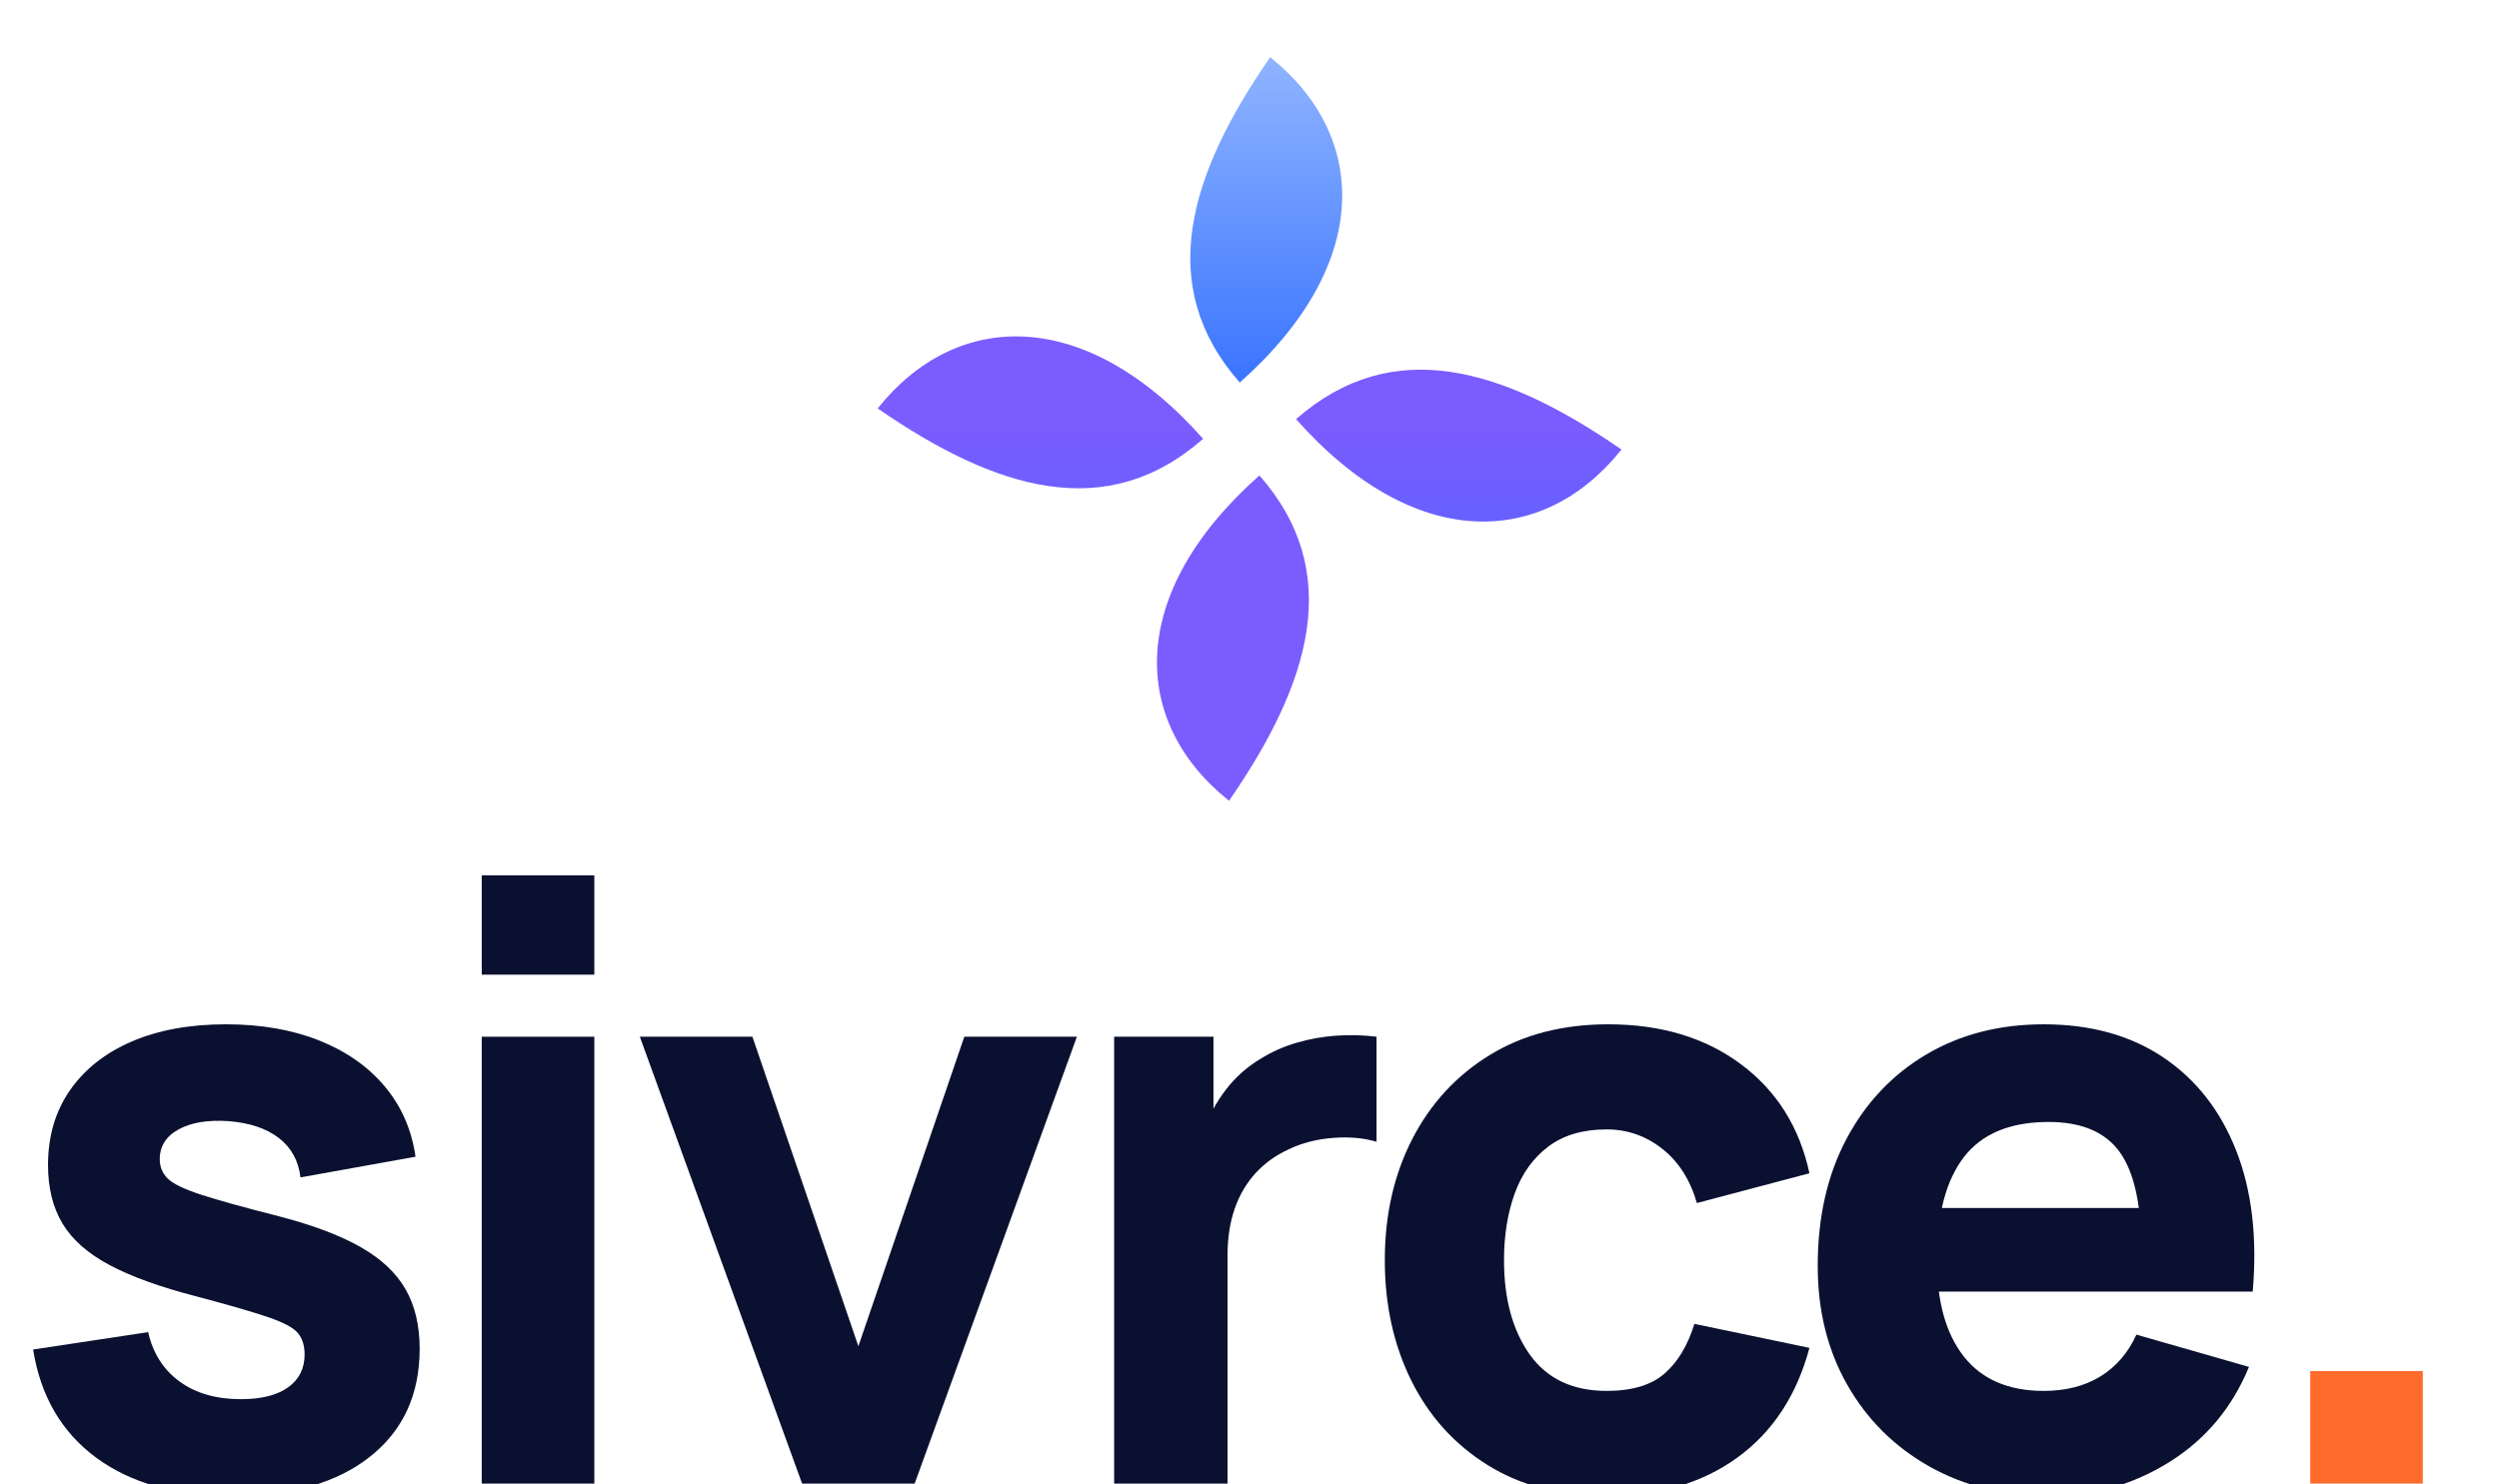
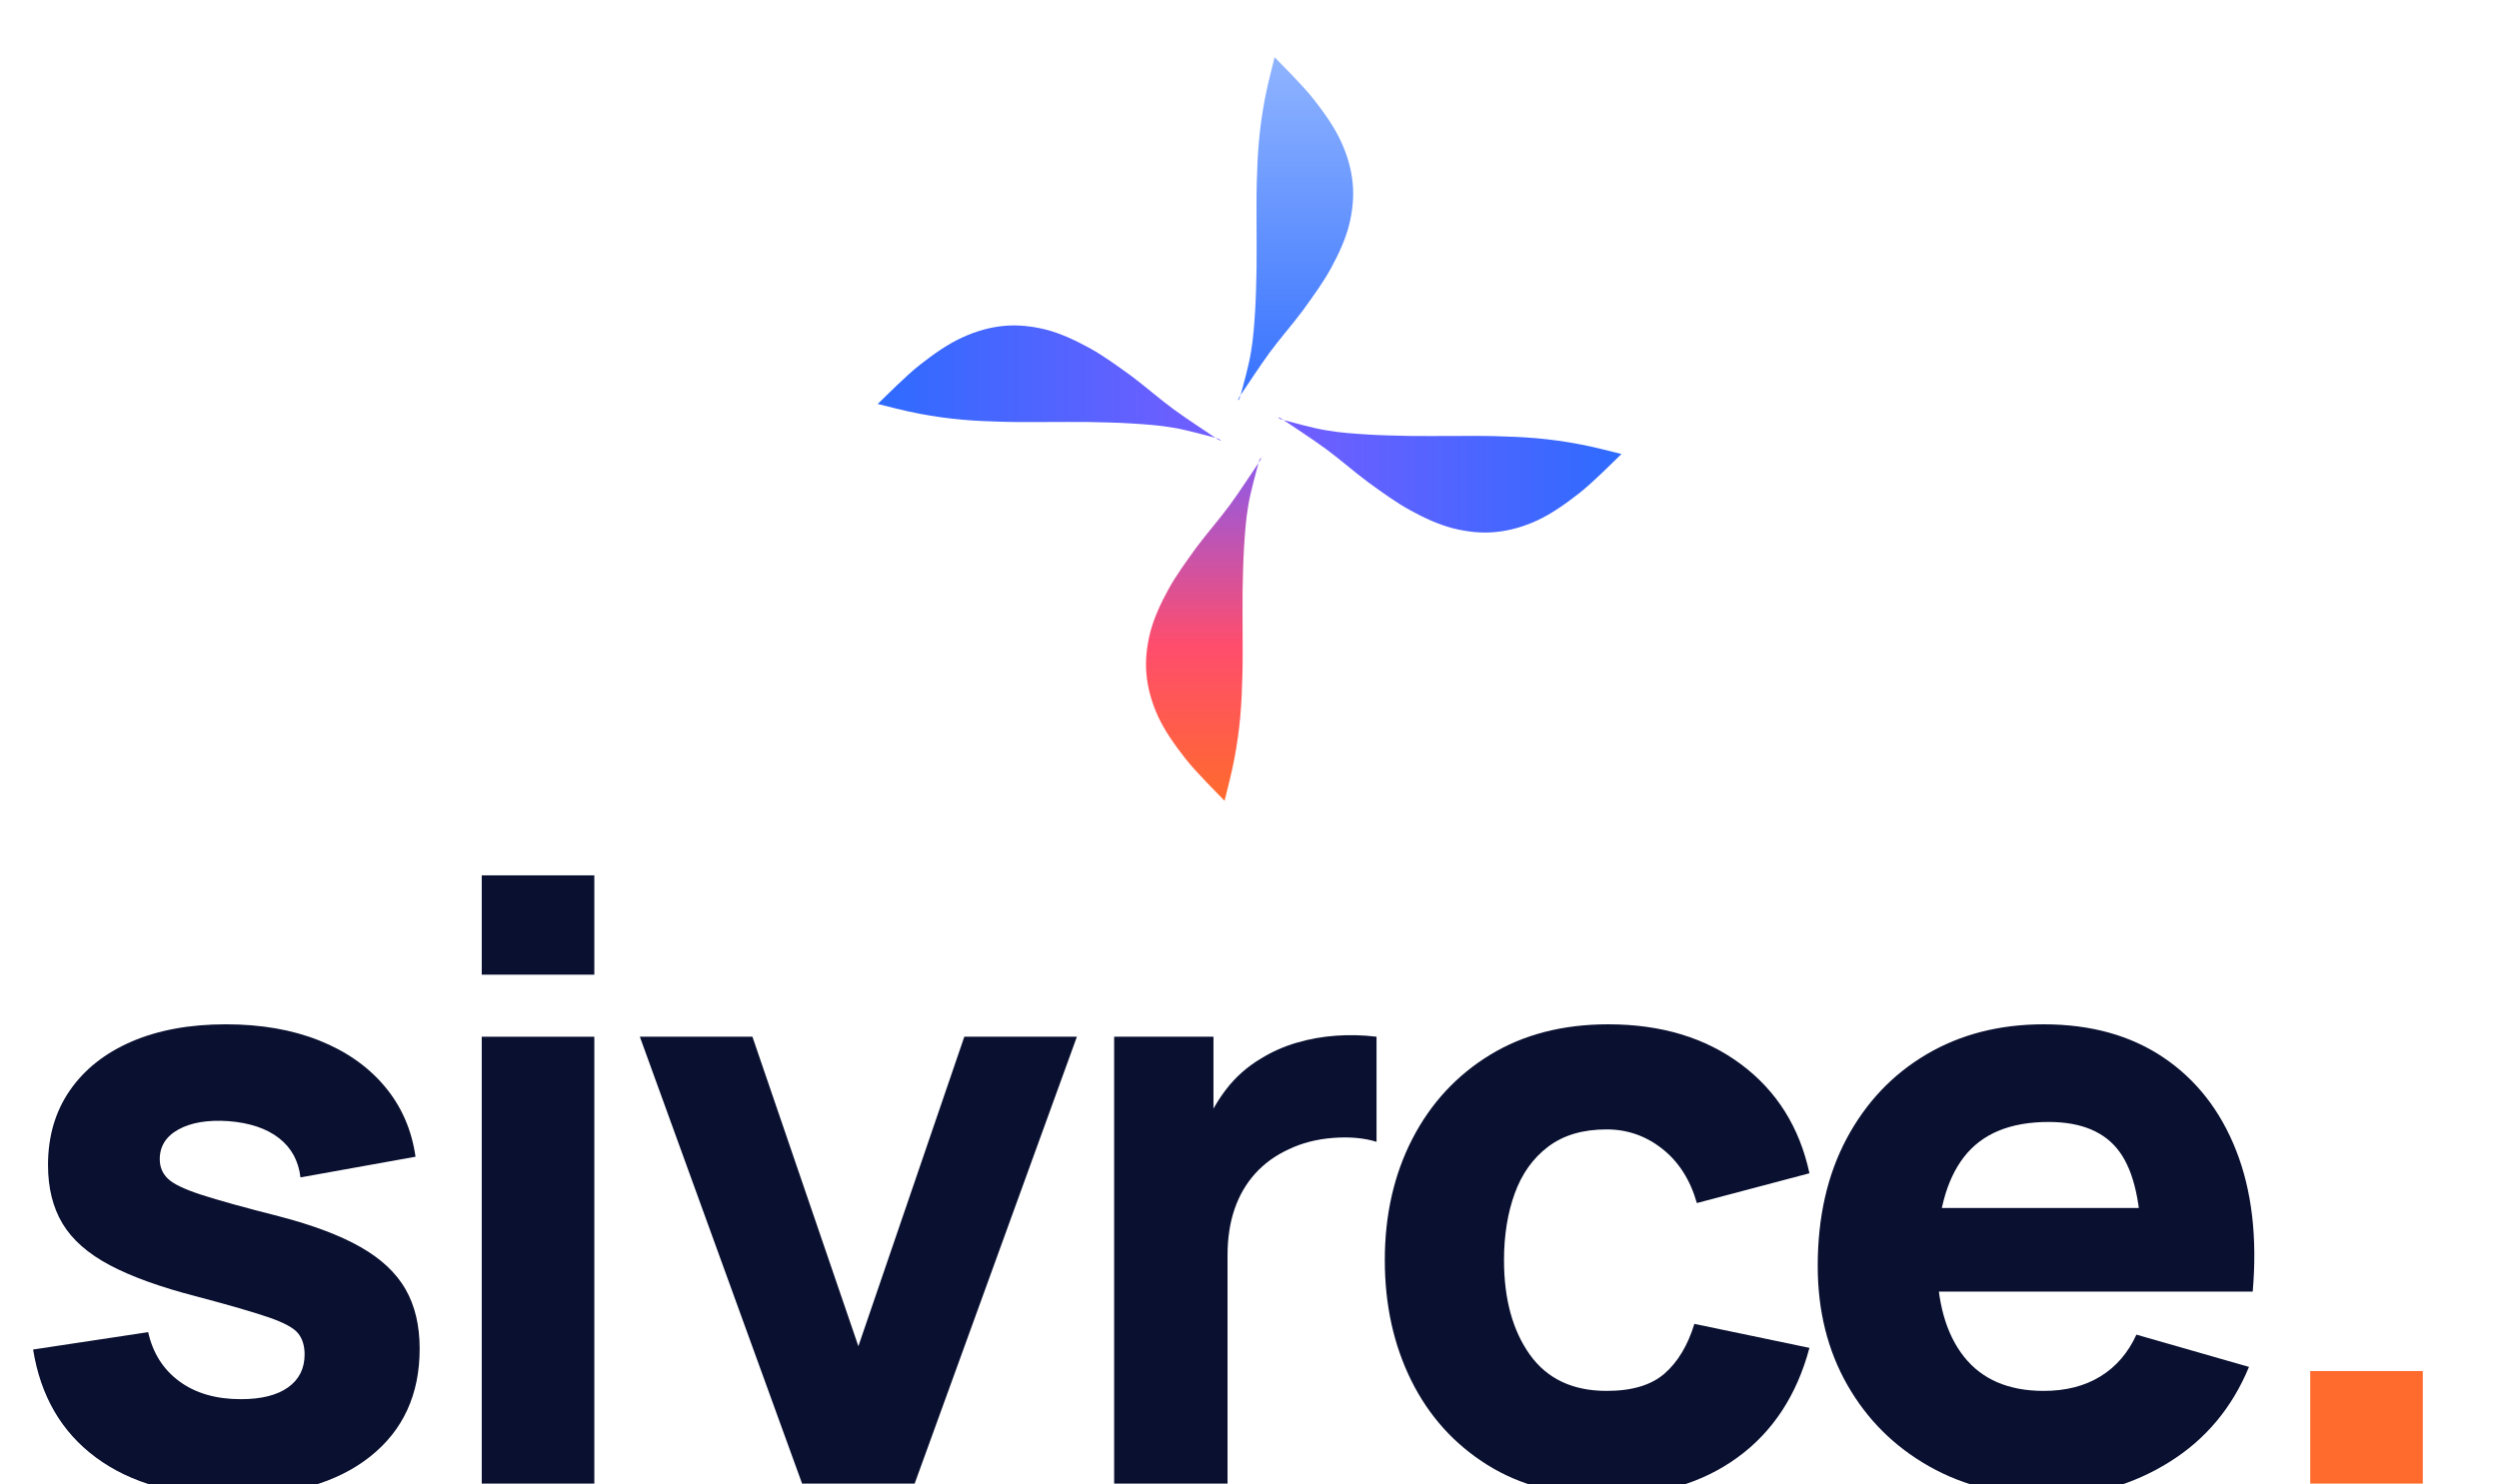
<svg xmlns="http://www.w3.org/2000/svg" viewBox="0 0 139.77 83.00">
  <g transform="translate(45.89 0)">
    <defs>
      <linearGradient id="gN" x1="24" y1="3.2" x2="24" y2="24" gradientUnits="userSpaceOnUse">
        <stop offset="0" stop-color="#8FB4FF" />
        <stop offset="1" stop-color="#2E6BFF" />
      </linearGradient>
      <linearGradient id="gE" x1="44.8" y1="24" x2="24" y2="24" gradientUnits="userSpaceOnUse">
        <stop offset="0" stop-color="#2E6BFF" />
        <stop offset="1" stop-color="#7A5CFF" />
      </linearGradient>
      <linearGradient id="gW" x1="3.2" y1="24" x2="24" y2="24" gradientUnits="userSpaceOnUse">
        <stop offset="0" stop-color="#2E6BFF" />
        <stop offset="1" stop-color="#7A5CFF" />
      </linearGradient>
      <linearGradient id="gS" x1="24" y1="44.8" x2="24" y2="24" gradientUnits="userSpaceOnUse">
        <stop offset="0" stop-color="#FF6A2D" />
        <stop offset="0.42" stop-color="#FF4D6D" />
        <stop offset="1" stop-color="#7A5CFF" />
      </linearGradient>
    </defs>
-     <path d="M25.15 3.20C30.67 7.60 30.90 14.80 23.45 21.40C18.70 16.00 20.59 9.80 25.15 3.20Z" fill="url(#gN)" />
-     <path d="M25.15 3.20C30.67 7.60 30.90 14.80 23.45 21.40C18.70 16.00 20.59 9.80 25.15 3.20Z" fill="url(#gE)" transform="rotate(90 24 24)" />
-     <path d="M25.15 3.20C30.67 7.60 30.90 14.80 23.45 21.40C18.70 16.00 20.59 9.80 25.15 3.20Z" fill="url(#gS)" transform="rotate(180 24 24)" />
-     <path d="M25.15 3.20C30.67 7.60 30.90 14.80 23.45 21.40C18.70 16.00 20.59 9.80 25.15 3.20Z" fill="url(#gW)" transform="rotate(270 24 24)" />
+     <path d="M25.40 3.20C25.77 3.59 26.97 4.77 27.59 5.56C28.21 6.35 28.76 7.14 29.12 7.93C29.48 8.71 29.70 9.50 29.77 10.29C29.84 11.07 29.75 11.86 29.55 12.65C29.34 13.44 28.98 14.22 28.55 15.01C28.12 15.80 27.54 16.59 26.97 17.38C26.39 18.16 25.69 18.95 25.11 19.74C24.53 20.53 23.77 21.71 23.50 22.10C23.23 22.49 23.40 22.49 23.50 22.10C23.60 21.71 23.94 20.53 24.07 19.74C24.21 18.95 24.26 18.16 24.31 17.38C24.36 16.59 24.37 15.80 24.39 15.01C24.40 14.22 24.39 13.44 24.39 12.65C24.39 11.86 24.38 11.07 24.40 10.29C24.42 9.50 24.45 8.71 24.52 7.93C24.59 7.14 24.70 6.35 24.85 5.56C24.99 4.77 25.31 3.59 25.40 3.20Z" fill="url(#gN)" />
+     <path d="M44.80 25.40C44.41 25.77 43.23 26.97 42.44 27.59C41.65 28.21 40.86 28.76 40.08 29.12C39.29 29.48 38.50 29.70 37.71 29.77C36.93 29.84 36.14 29.75 35.35 29.55C34.56 29.34 33.77 28.98 32.99 28.55C32.20 28.12 31.41 27.54 30.62 26.97C29.84 26.39 29.05 25.69 28.26 25.11C27.47 24.53 26.29 23.77 25.90 23.50C25.51 23.23 25.51 23.40 25.90 23.50C26.29 23.60 27.47 23.94 28.26 24.07C29.05 24.21 29.84 24.26 30.62 24.31C31.41 24.36 32.20 24.37 32.99 24.39C33.77 24.40 34.56 24.39 35.35 24.39C36.14 24.39 36.93 24.38 37.71 24.40C38.50 24.42 39.29 24.45 40.08 24.52C40.86 24.59 41.65 24.70 42.44 24.85C43.23 24.99 44.41 25.31 44.80 25.40Z" fill="url(#gE)" />
+     <path d="M22.60 44.80C22.23 44.41 21.03 43.23 20.41 42.44C19.79 41.65 19.24 40.86 18.88 40.08C18.52 39.29 18.30 38.50 18.23 37.71C18.16 36.93 18.25 36.14 18.45 35.35C18.66 34.56 19.02 33.77 19.45 32.99C19.88 32.20 20.46 31.41 21.03 30.62C21.61 29.84 22.31 29.05 22.89 28.26C23.47 27.47 24.23 26.29 24.50 25.90C24.77 25.51 24.60 25.51 24.50 25.90C24.40 26.29 24.06 27.47 23.93 28.26C23.79 29.05 23.74 29.84 23.69 30.62C23.64 31.41 23.63 32.20 23.61 32.99C23.60 33.77 23.61 34.56 23.61 35.35C23.61 36.14 23.62 36.93 23.60 37.71C23.58 38.50 23.55 39.29 23.48 40.08C23.41 40.86 23.30 41.65 23.15 42.44C23.01 43.23 22.69 44.41 22.60 44.80Z" fill="url(#gS)" />
+     <path d="M3.20 22.60C3.59 22.23 4.77 21.03 5.56 20.41C6.35 19.79 7.14 19.24 7.93 18.88C8.71 18.52 9.50 18.30 10.29 18.23C11.07 18.16 11.86 18.25 12.65 18.45C13.44 18.66 14.22 19.02 15.01 19.45C15.80 19.88 16.59 20.46 17.38 21.03C18.16 21.61 18.95 22.31 19.74 22.89C20.53 23.47 21.71 24.23 22.10 24.50C22.49 24.77 22.49 24.60 22.10 24.50C21.71 24.40 20.53 24.06 19.74 23.93C18.95 23.79 18.16 23.74 17.38 23.69C16.59 23.64 15.80 23.63 15.01 23.61C14.22 23.60 13.44 23.61 12.65 23.61C11.86 23.61 11.07 23.62 10.29 23.60C9.50 23.58 8.71 23.55 7.93 23.48C7.14 23.41 6.35 23.30 5.56 23.15C4.77 23.01 3.59 22.69 3.20 22.60Z" fill="url(#gW)" />
  </g>
  <g transform="translate(0.000 83.000) scale(0.023148)">
    <path d="M562.0 30Q358.0 30 232.5 -62.5Q107.0 -155 80.0 -324L358.0 -366Q375.0 -290 433.5 -247.0Q492.0 -204 582.0 -204Q656.0 -204 696.0 -232.5Q736.0 -261 736.0 -312Q736.0 -344 720.0 -363.5Q704.0 -383 648.5 -402.0Q593.0 -421 476.0 -452Q344.0 -486 265.0 -528.0Q186.0 -570 151.0 -628.5Q116.0 -687 116.0 -770Q116.0 -874 169.0 -950.5Q222.0 -1027 318.5 -1068.5Q415.0 -1110 546.0 -1110Q673.0 -1110 771.0 -1071.0Q869.0 -1032 929.5 -960.0Q990.0 -888 1004.0 -790L726.0 -740Q719.0 -800 674.0 -835.0Q629.0 -870 552.0 -876Q477.0 -881 431.5 -856.0Q386.0 -831 386.0 -784Q386.0 -756 405.5 -737.0Q425.0 -718 486.5 -698.0Q548.0 -678 674.0 -646Q797.0 -614 871.5 -571.5Q946.0 -529 980.0 -469.5Q1014.0 -410 1014.0 -326Q1014.0 -160 894.0 -65.0Q774.0 30 562.0 30Z" fill="#0A1030" />
    <path d="M1164.0 -1230V-1470H1436.0V-1230ZM1164.0 0V-1080H1436.0V0Z" fill="#0A1030" />
    <path d="M1938.0 0 1546.0 -1080H1818.0L2074.0 -332L2330.0 -1080H2602.0L2210.0 0Z" fill="#0A1030" />
    <path d="M2692.0 0V-1080H2932.0V-816L2906.0 -850Q2927.0 -906 2962.0 -952.0Q2997.0 -998 3048.0 -1028Q3087.0 -1052 3133.0 -1065.5Q3179.0 -1079 3228.0 -1082.5Q3277.0 -1086 3326.0 -1080V-826Q3281.0 -840 3221.5 -835.5Q3162.0 -831 3114.0 -808Q3066.0 -786 3033.0 -749.5Q3000.0 -713 2983.0 -663.5Q2966.0 -614 2966.0 -552V0Z" fill="#0A1030" />
    <path d="M3882.0 30Q3714.0 30 3594.0 -45.0Q3474.0 -120 3410.0 -249.0Q3346.0 -378 3346.0 -540Q3346.0 -704 3412.5 -833.0Q3479.0 -962 3600.0 -1036.0Q3721.0 -1110 3886.0 -1110Q4077.0 -1110 4206.5 -1013.5Q4336.0 -917 4372.0 -750L4100.0 -678Q4076.0 -762 4016.5 -809.0Q3957.0 -856 3882.0 -856Q3796.0 -856 3741.0 -814.5Q3686.0 -773 3660.0 -701.5Q3634.0 -630 3634.0 -540Q3634.0 -399 3696.5 -311.5Q3759.0 -224 3882.0 -224Q3974.0 -224 4022.0 -266.0Q4070.0 -308 4094.0 -386L4372.0 -328Q4326.0 -156 4198.0 -63.0Q4070.0 30 3882.0 30Z" fill="#0A1030" />
    <path d="M4954.0 30Q4788.0 30 4661.5 -41.5Q4535.0 -113 4463.5 -238.5Q4392.0 -364 4392.0 -526Q4392.0 -703 4462.0 -834.0Q4532.0 -965 4655.0 -1037.5Q4778.0 -1110 4938.0 -1110Q5108.0 -1110 5227.0 -1030.0Q5346.0 -950 5403.0 -805.0Q5460.0 -660 5443.0 -464H5174.0V-564Q5174.0 -729 5121.5 -801.5Q5069.0 -874 4950.0 -874Q4811.0 -874 4745.5 -789.5Q4680.0 -705 4680.0 -540Q4680.0 -389 4745.5 -306.5Q4811.0 -224 4938.0 -224Q5018.0 -224 5075.0 -259.0Q5132.0 -294 5162.0 -360L5434.0 -282Q5373.0 -134 5241.5 -52.0Q5110.0 30 4954.0 30ZM4596.0 -464V-666H5312.0V-464Z" fill="#0A1030" />
    <path d="M5582.0 0V-272H5854.0V0Z" fill="#FF6A2D" />
  </g>
</svg>
